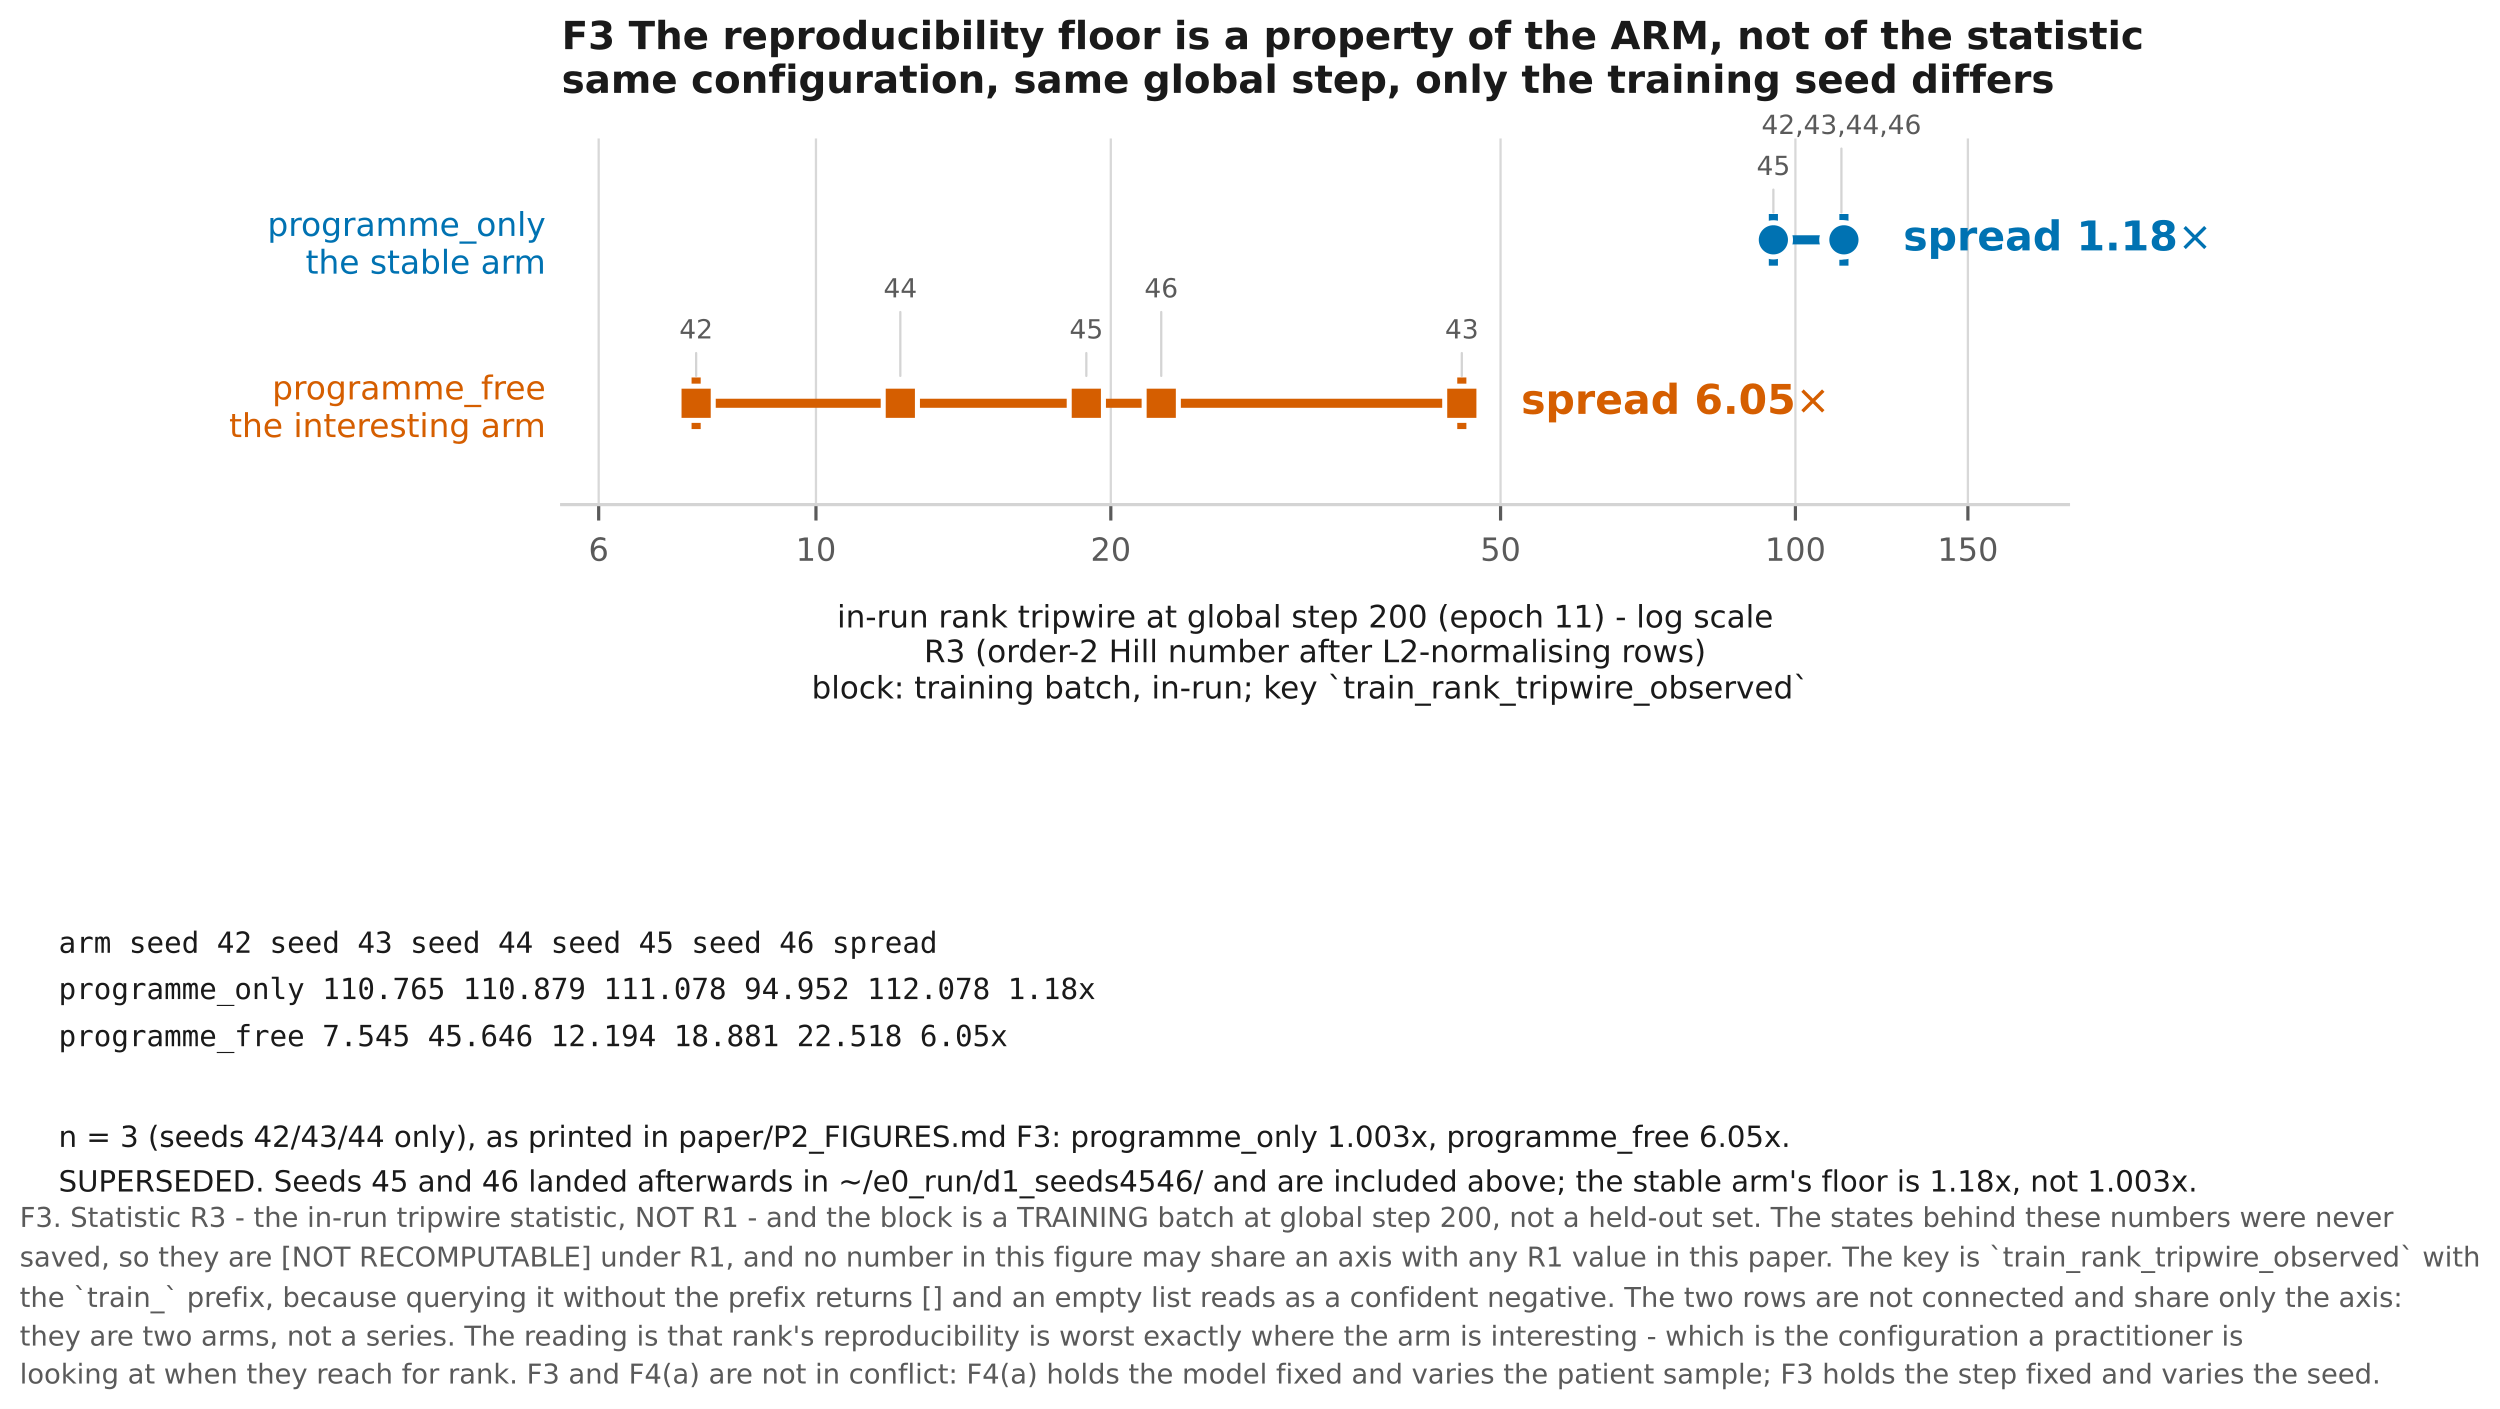
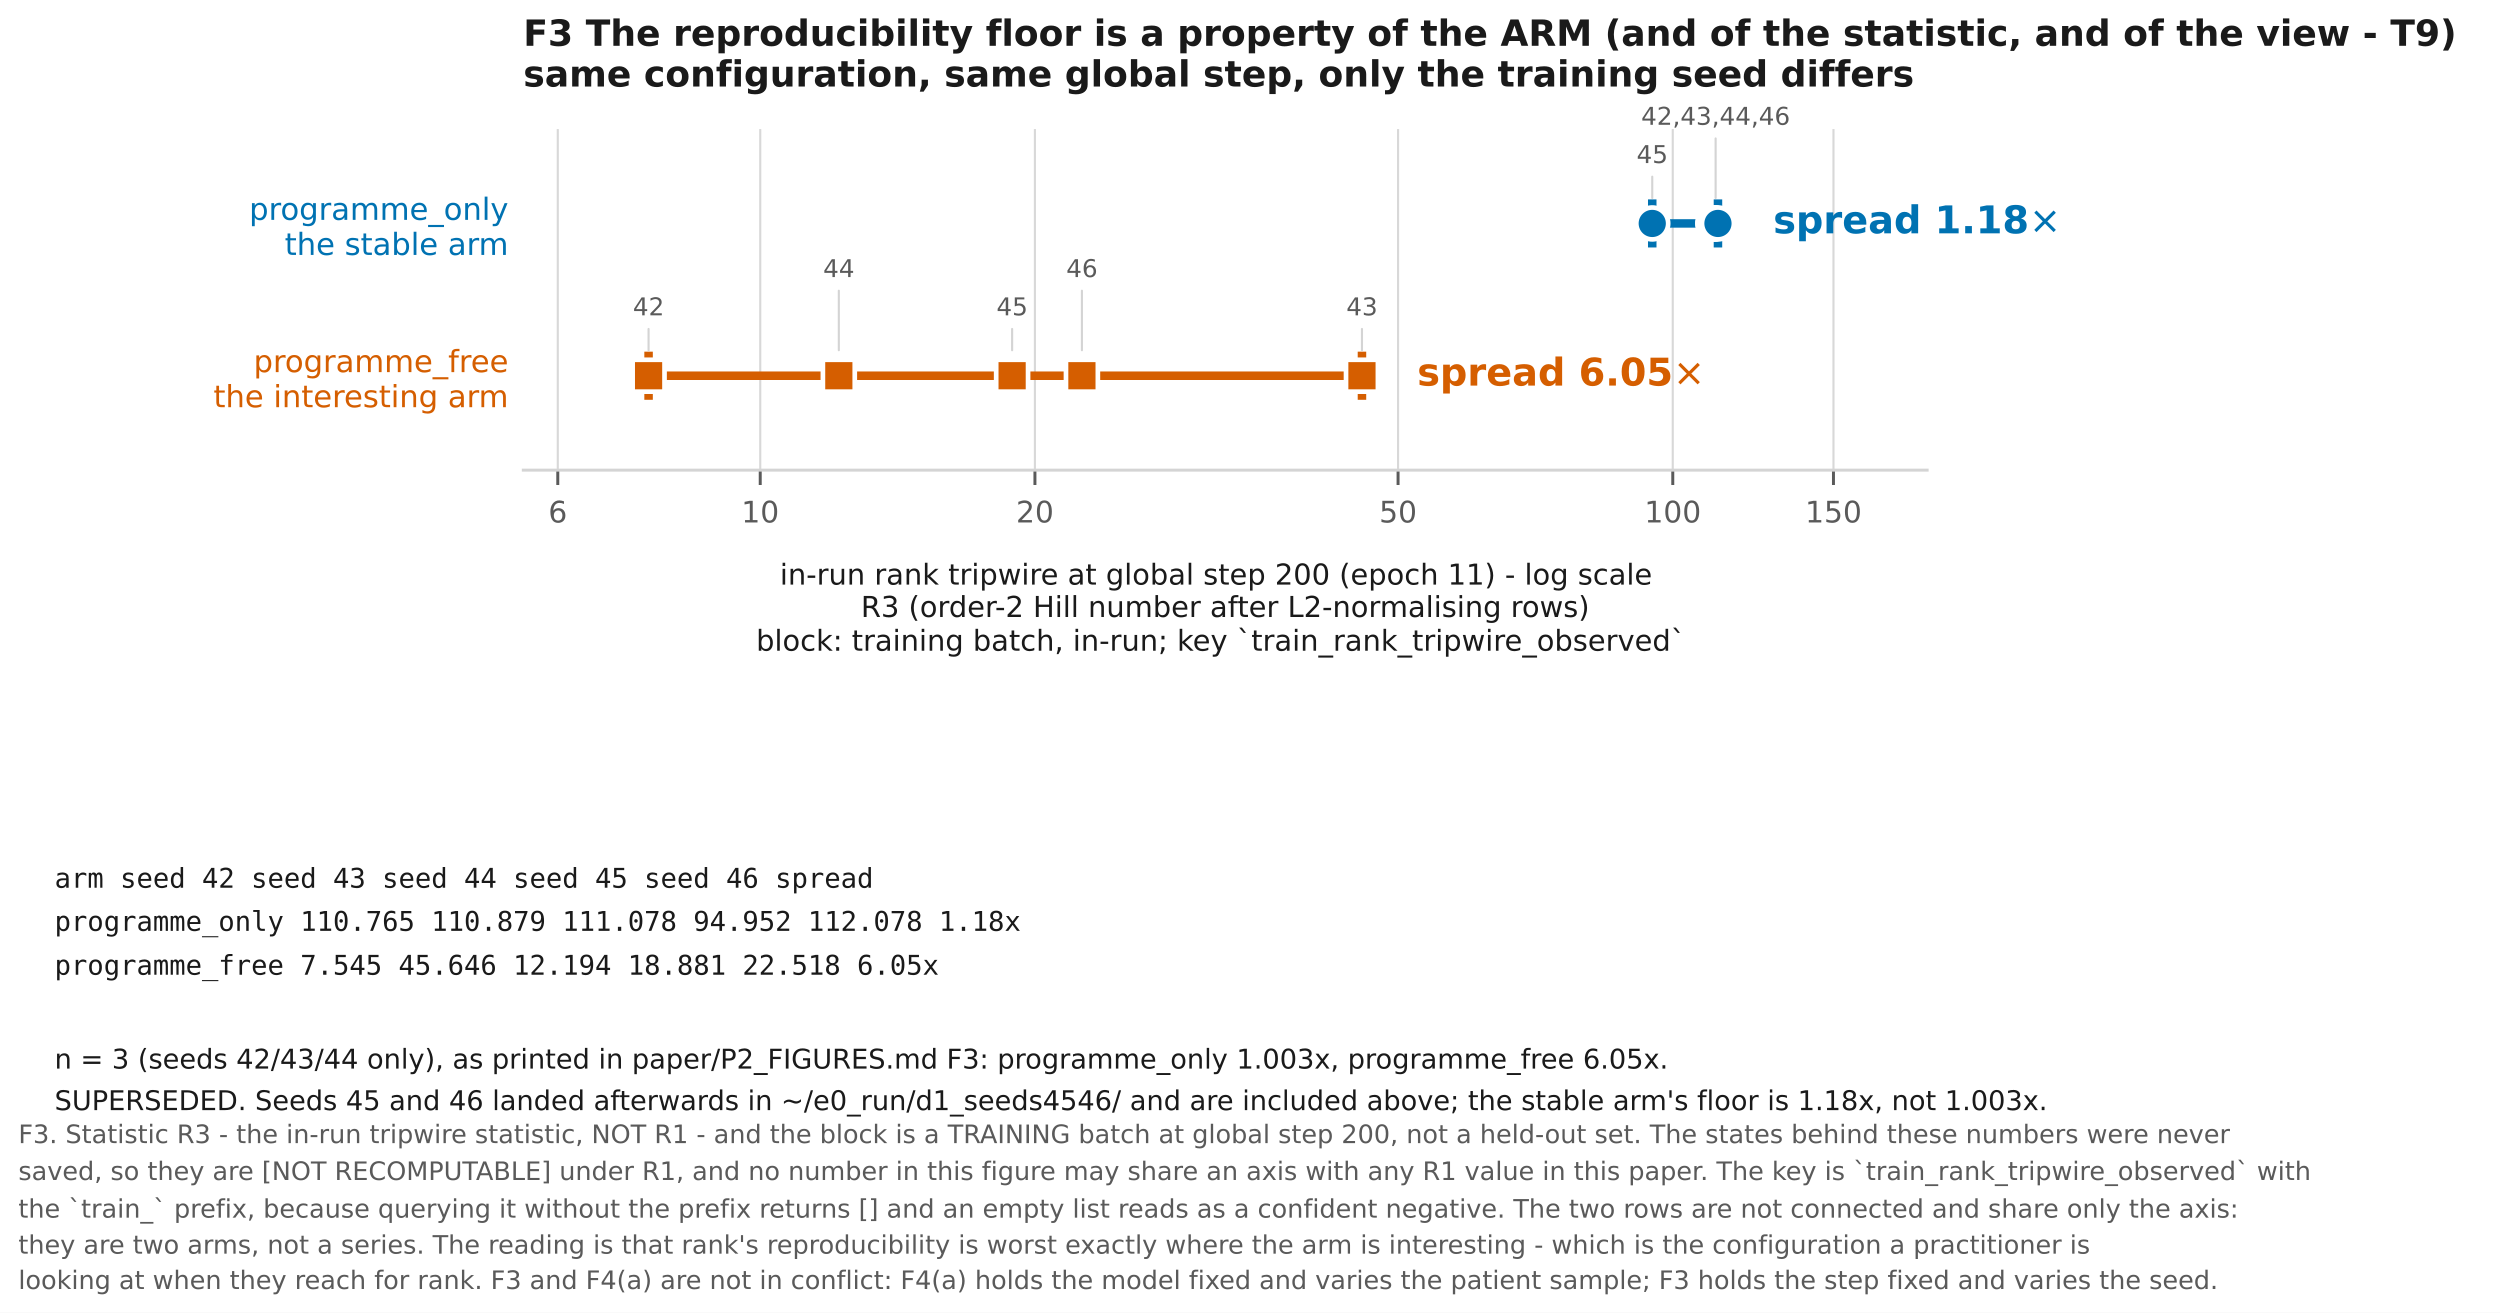
- <svg xmlns="http://www.w3.org/2000/svg" xmlns:xlink="http://www.w3.org/1999/xlink" width="548.083pt" height="308.884pt" viewBox="0 0 548.083 308.884" version="1.1">
+ <svg xmlns="http://www.w3.org/2000/svg" xmlns:xlink="http://www.w3.org/1999/xlink" width="588.266pt" height="308.884pt" viewBox="0 0 588.266 308.884" version="1.1">
  <defs>
    <style type="text/css">*{stroke-linejoin: round; stroke-linecap: butt}</style>
  </defs>
  <g id="figure_1">
    <g id="patch_1">
-       <path d="M 0 308.884  L 548.083 308.884  L 548.083 0  L 0 0  z " style="fill: #ffffff" />
+       <path d="M 0 308.884  L 588.266 308.884  L 588.266 0  L 0 0  z " style="fill: #ffffff" />
    </g>
    <g id="axes_1">
      <g id="patch_2">
        <path d="M 123.134 110.625  L 453.47 110.625  L 453.47 30.363  L 123.134 30.363  z " style="fill: #ffffff" />
      </g>
      <g id="matplotlib.axis_1">
        <g id="xtick_1">
          <g id="line2d_1">
-             <path d="M 131.249 110.625  L 131.249 30.363  " clip-path="url(#p608bdda01f)" style="fill: none; stroke: #d4d4d4; stroke-opacity: 0.9; stroke-width: 0.5; stroke-linecap: square" />
+             <path d="M 131.249 110.625  L 131.249 30.363  " clip-path="url(#p62f1eb9f23)" style="fill: none; stroke: #d4d4d4; stroke-opacity: 0.9; stroke-width: 0.5; stroke-linecap: square" />
          </g>
          <g id="line2d_2">
            <defs>
-               <path id="mb673215997" d="M 0 0  L 0 3.5  " style="stroke: #5a5a5a; stroke-width: 0.7" />
+               <path id="mb6b33d3ecc" d="M 0 0  L 0 3.5  " style="stroke: #5a5a5a; stroke-width: 0.7" />
            </defs>
            <g>
-               <use xlink:href="#mb673215997" x="131.249" y="110.625" style="fill: #5a5a5a; stroke: #5a5a5a; stroke-width: 0.7" />
+               <use xlink:href="#mb6b33d3ecc" x="131.249" y="110.625" style="fill: #5a5a5a; stroke: #5a5a5a; stroke-width: 0.7" />
            </g>
          </g>
          <g id="text_1">
            <text style="font-size: 7px; font-family: 'DejaVu Sans', sans-serif; text-anchor: middle; fill: #5a5a5a" x="131.249" y="122.944" transform="rotate(-0 131.2487 122.9441)">6</text>
          </g>
        </g>
        <g id="xtick_2">
          <g id="line2d_3">
-             <path d="M 178.886 110.625  L 178.886 30.363  " clip-path="url(#p608bdda01f)" style="fill: none; stroke: #d4d4d4; stroke-opacity: 0.9; stroke-width: 0.5; stroke-linecap: square" />
+             <path d="M 178.886 110.625  L 178.886 30.363  " clip-path="url(#p62f1eb9f23)" style="fill: none; stroke: #d4d4d4; stroke-opacity: 0.9; stroke-width: 0.5; stroke-linecap: square" />
          </g>
          <g id="line2d_4">
            <g>
-               <use xlink:href="#mb673215997" x="178.886" y="110.625" style="fill: #5a5a5a; stroke: #5a5a5a; stroke-width: 0.7" />
+               <use xlink:href="#mb6b33d3ecc" x="178.886" y="110.625" style="fill: #5a5a5a; stroke: #5a5a5a; stroke-width: 0.7" />
            </g>
          </g>
          <g id="text_2">
            <text style="font-size: 7px; font-family: 'DejaVu Sans', sans-serif; text-anchor: middle; fill: #5a5a5a" x="178.886" y="122.944" transform="rotate(-0 178.8859 122.9441)">10</text>
          </g>
        </g>
        <g id="xtick_3">
          <g id="line2d_5">
-             <path d="M 243.526 110.625  L 243.526 30.363  " clip-path="url(#p608bdda01f)" style="fill: none; stroke: #d4d4d4; stroke-opacity: 0.9; stroke-width: 0.5; stroke-linecap: square" />
+             <path d="M 243.526 110.625  L 243.526 30.363  " clip-path="url(#p62f1eb9f23)" style="fill: none; stroke: #d4d4d4; stroke-opacity: 0.9; stroke-width: 0.5; stroke-linecap: square" />
          </g>
          <g id="line2d_6">
            <g>
-               <use xlink:href="#mb673215997" x="243.526" y="110.625" style="fill: #5a5a5a; stroke: #5a5a5a; stroke-width: 0.7" />
+               <use xlink:href="#mb6b33d3ecc" x="243.526" y="110.625" style="fill: #5a5a5a; stroke: #5a5a5a; stroke-width: 0.7" />
            </g>
          </g>
          <g id="text_3">
            <text style="font-size: 7px; font-family: 'DejaVu Sans', sans-serif; text-anchor: middle; fill: #5a5a5a" x="243.526" y="122.944" transform="rotate(-0 243.5255 122.9441)">20</text>
          </g>
        </g>
        <g id="xtick_4">
          <g id="line2d_7">
-             <path d="M 328.974 110.625  L 328.974 30.363  " clip-path="url(#p608bdda01f)" style="fill: none; stroke: #d4d4d4; stroke-opacity: 0.9; stroke-width: 0.5; stroke-linecap: square" />
+             <path d="M 328.974 110.625  L 328.974 30.363  " clip-path="url(#p62f1eb9f23)" style="fill: none; stroke: #d4d4d4; stroke-opacity: 0.9; stroke-width: 0.5; stroke-linecap: square" />
          </g>
          <g id="line2d_8">
            <g>
-               <use xlink:href="#mb673215997" x="328.974" y="110.625" style="fill: #5a5a5a; stroke: #5a5a5a; stroke-width: 0.7" />
+               <use xlink:href="#mb6b33d3ecc" x="328.974" y="110.625" style="fill: #5a5a5a; stroke: #5a5a5a; stroke-width: 0.7" />
            </g>
          </g>
          <g id="text_4">
            <text style="font-size: 7px; font-family: 'DejaVu Sans', sans-serif; text-anchor: middle; fill: #5a5a5a" x="328.974" y="122.944" transform="rotate(-0 328.9745 122.9441)">50</text>
          </g>
        </g>
        <g id="xtick_5">
          <g id="line2d_9">
-             <path d="M 393.614 110.625  L 393.614 30.363  " clip-path="url(#p608bdda01f)" style="fill: none; stroke: #d4d4d4; stroke-opacity: 0.9; stroke-width: 0.5; stroke-linecap: square" />
+             <path d="M 393.614 110.625  L 393.614 30.363  " clip-path="url(#p62f1eb9f23)" style="fill: none; stroke: #d4d4d4; stroke-opacity: 0.9; stroke-width: 0.5; stroke-linecap: square" />
          </g>
          <g id="line2d_10">
            <g>
-               <use xlink:href="#mb673215997" x="393.614" y="110.625" style="fill: #5a5a5a; stroke: #5a5a5a; stroke-width: 0.7" />
+               <use xlink:href="#mb6b33d3ecc" x="393.614" y="110.625" style="fill: #5a5a5a; stroke: #5a5a5a; stroke-width: 0.7" />
            </g>
          </g>
          <g id="text_5">
            <text style="font-size: 7px; font-family: 'DejaVu Sans', sans-serif; text-anchor: middle; fill: #5a5a5a" x="393.614" y="122.944" transform="rotate(-0 393.6141 122.9441)">100</text>
          </g>
        </g>
        <g id="xtick_6">
          <g id="line2d_11">
-             <path d="M 431.426 110.625  L 431.426 30.363  " clip-path="url(#p608bdda01f)" style="fill: none; stroke: #d4d4d4; stroke-opacity: 0.9; stroke-width: 0.5; stroke-linecap: square" />
+             <path d="M 431.426 110.625  L 431.426 30.363  " clip-path="url(#p62f1eb9f23)" style="fill: none; stroke: #d4d4d4; stroke-opacity: 0.9; stroke-width: 0.5; stroke-linecap: square" />
          </g>
          <g id="line2d_12">
            <g>
-               <use xlink:href="#mb673215997" x="431.426" y="110.625" style="fill: #5a5a5a; stroke: #5a5a5a; stroke-width: 0.7" />
+               <use xlink:href="#mb6b33d3ecc" x="431.426" y="110.625" style="fill: #5a5a5a; stroke: #5a5a5a; stroke-width: 0.7" />
            </g>
          </g>
          <g id="text_6">
            <text style="font-size: 7px; font-family: 'DejaVu Sans', sans-serif; text-anchor: middle; fill: #5a5a5a" x="431.426" y="122.944" transform="rotate(-0 431.4259 122.9441)">150</text>
          </g>
        </g>
        <g id="text_7">
          <text style="font-size: 6.8px; font-family: 'DejaVu Sans', sans-serif; fill: #1a1a1a" transform="translate(183.5086 137.5668)">in-run rank tripwire at global step 200 (epoch 11)  -  log scale</text>
          <text style="font-size: 6.8px; font-family: 'DejaVu Sans', sans-serif; fill: #1a1a1a" transform="translate(202.5719 145.1814)">R3 (order-2 Hill number after L2-normalising rows)</text>
          <text style="font-size: 6.8px; font-family: 'DejaVu Sans', sans-serif; fill: #1a1a1a" transform="translate(177.9193 153.1223)">block: training batch, in-run;  key `train_rank_tripwire_observed`</text>
        </g>
      </g>
      <g id="matplotlib.axis_2">
        <g id="ytick_1">
          <g id="line2d_13" />
          <g id="text_8">
            <text style="font-size: 7.2px; font-family: 'DejaVu Sans', sans-serif; fill: #0072b2" transform="translate(58.63015 51.72978)">programme_only</text>
            <text style="font-size: 7.2px; font-family: 'DejaVu Sans', sans-serif; fill: #0072b2" transform="translate(66.99565 59.99246)">the stable arm</text>
          </g>
        </g>
        <g id="ytick_2">
          <g id="line2d_14" />
          <g id="text_9">
            <text style="font-size: 7.2px; font-family: 'DejaVu Sans', sans-serif; fill: #d55e00" transform="translate(59.6674 87.56103)">programme_free</text>
            <text style="font-size: 7.2px; font-family: 'DejaVu Sans', sans-serif; fill: #d55e00" transform="translate(50.2309 95.82371)">the interesting arm</text>
          </g>
        </g>
      </g>
      <g id="line2d_15">
-         <path d="M 388.783 52.579  L 404.247 52.579  " clip-path="url(#p608bdda01f)" style="fill: none; stroke: #0072b2; stroke-width: 2" />
+         <path d="M 388.783 52.579  L 404.247 52.579  " clip-path="url(#p62f1eb9f23)" style="fill: none; stroke: #0072b2; stroke-width: 2" />
      </g>
      <g id="line2d_16">
-         <path d="M 388.783 57.237  L 388.783 47.921  " clip-path="url(#p608bdda01f)" style="fill: none; stroke: #0072b2; stroke-width: 2; stroke-linecap: square" />
+         <path d="M 388.783 57.237  L 388.783 47.921  " clip-path="url(#p62f1eb9f23)" style="fill: none; stroke: #0072b2; stroke-width: 2; stroke-linecap: square" />
      </g>
      <g id="line2d_17">
-         <path d="M 404.247 57.237  L 404.247 47.921  " clip-path="url(#p608bdda01f)" style="fill: none; stroke: #0072b2; stroke-width: 2; stroke-linecap: square" />
+         <path d="M 404.247 57.237  L 404.247 47.921  " clip-path="url(#p62f1eb9f23)" style="fill: none; stroke: #0072b2; stroke-width: 2; stroke-linecap: square" />
      </g>
      <g id="line2d_18">
-         <path d="M 152.615 88.41  L 320.478 88.41  " clip-path="url(#p608bdda01f)" style="fill: none; stroke: #d55e00; stroke-width: 2" />
+         <path d="M 152.615 88.41  L 320.478 88.41  " clip-path="url(#p62f1eb9f23)" style="fill: none; stroke: #d55e00; stroke-width: 2" />
      </g>
      <g id="line2d_19">
-         <path d="M 152.615 93.068  L 152.615 83.752  " clip-path="url(#p608bdda01f)" style="fill: none; stroke: #d55e00; stroke-width: 2; stroke-linecap: square" />
+         <path d="M 152.615 93.068  L 152.615 83.752  " clip-path="url(#p62f1eb9f23)" style="fill: none; stroke: #d55e00; stroke-width: 2; stroke-linecap: square" />
      </g>
      <g id="line2d_20">
-         <path d="M 320.478 93.068  L 320.478 83.752  " clip-path="url(#p608bdda01f)" style="fill: none; stroke: #d55e00; stroke-width: 2; stroke-linecap: square" />
+         <path d="M 320.478 93.068  L 320.478 83.752  " clip-path="url(#p62f1eb9f23)" style="fill: none; stroke: #d55e00; stroke-width: 2; stroke-linecap: square" />
      </g>
      <g id="patch_3">
        <path d="M 123.134 110.625  L 453.47 110.625  " style="fill: none; stroke: #d4d4d4; stroke-width: 0.7; stroke-linejoin: miter; stroke-linecap: square" />
      </g>
      <g id="patch_4">
        <path d="M 388.783 41.576  Q 388.783 44.079 388.783 46.581  " style="fill: none; stroke: #d4d4d4; stroke-width: 0.5; stroke-linecap: round" />
      </g>
      <g id="text_10">
        <text style="font-size: 5.8px; font-family: 'DejaVu Sans', sans-serif; text-anchor: middle; fill: #5a5a5a" x="388.783" y="38.372" transform="rotate(-0 388.7833 38.37237)">45</text>
      </g>
      <g id="patch_5">
        <path d="M 403.698 32.578  Q 403.698 39.577 403.698 46.577  " style="fill: none; stroke: #d4d4d4; stroke-width: 0.5; stroke-linecap: round" />
      </g>
      <g id="text_11">
        <text style="font-size: 5.8px; font-family: 'DejaVu Sans', sans-serif; text-anchor: middle; fill: #5a5a5a" x="403.698" y="29.372" transform="rotate(-0 403.6982 29.37238)">42,43,44,46</text>
      </g>
      <g id="text_12">
        <g style="fill: #0072b2" transform="translate(417.2474 55.05359)">
          <text>
            <tspan x="0" y="-0.156" style="font-weight: 700; font-size: 9px; font-family: 'DejaVu Sans'; fill: #0072b2">s</tspan>
            <tspan x="5.357" y="-0.156" style="font-weight: 700; font-size: 9px; font-family: 'DejaVu Sans'; fill: #0072b2">p</tspan>
            <tspan x="11.799" y="-0.156" style="font-weight: 700; font-size: 9px; font-family: 'DejaVu Sans'; fill: #0072b2">r</tspan>
            <tspan x="16.238" y="-0.156" style="font-weight: 700; font-size: 9px; font-family: 'DejaVu Sans'; fill: #0072b2">e</tspan>
            <tspan x="22.342" y="-0.156" style="font-weight: 700; font-size: 9px; font-family: 'DejaVu Sans'; fill: #0072b2">a</tspan>
            <tspan x="28.415" y="-0.156" style="font-weight: 700; font-size: 9px; font-family: 'DejaVu Sans'; fill: #0072b2">d</tspan>
            <tspan x="34.857" y="-0.156" style="font-weight: 700; font-size: 9px; font-family: 'DejaVu Sans'; fill: #0072b2"> </tspan>
            <tspan x="37.991" y="-0.156" style="font-weight: 700; font-size: 9px; font-family: 'DejaVu Sans'; fill: #0072b2">1</tspan>
            <tspan x="44.253" y="-0.156" style="font-weight: 700; font-size: 9px; font-family: 'DejaVu Sans'; fill: #0072b2">.</tspan>
            <tspan x="47.672" y="-0.156" style="font-weight: 700; font-size: 9px; font-family: 'DejaVu Sans'; fill: #0072b2">1</tspan>
            <tspan x="53.934" y="-0.156" style="font-weight: 700; font-size: 9px; font-family: 'DejaVu Sans'; fill: #0072b2">8</tspan>
            <tspan x="60.196" y="-0.156" style="font-size: 9px; font-family: 'DejaVu Sans'; fill: #0072b2">×</tspan>
          </text>
        </g>
      </g>
      <g id="patch_6">
        <path d="M 152.615 77.408  Q 152.615 79.91 152.615 82.412  " style="fill: none; stroke: #d4d4d4; stroke-width: 0.5; stroke-linecap: round" />
      </g>
      <g id="text_13">
        <text style="font-size: 5.8px; font-family: 'DejaVu Sans', sans-serif; text-anchor: middle; fill: #5a5a5a" x="152.615" y="74.204" transform="rotate(-0 152.6146 74.20363)">42</text>
      </g>
      <g id="patch_7">
        <path d="M 197.381 68.409  Q 197.381 75.409 197.381 82.409  " style="fill: none; stroke: #d4d4d4; stroke-width: 0.5; stroke-linecap: round" />
      </g>
      <g id="text_14">
        <text style="font-size: 5.8px; font-family: 'DejaVu Sans', sans-serif; text-anchor: middle; fill: #5a5a5a" x="197.381" y="65.204" transform="rotate(-0 197.3806 65.20363)">44</text>
      </g>
      <g id="patch_8">
        <path d="M 238.158 77.408  Q 238.158 79.91 238.158 82.412  " style="fill: none; stroke: #d4d4d4; stroke-width: 0.5; stroke-linecap: round" />
      </g>
      <g id="text_15">
        <text style="font-size: 5.8px; font-family: 'DejaVu Sans', sans-serif; text-anchor: middle; fill: #5a5a5a" x="238.158" y="74.204" transform="rotate(-0 238.1581 74.20363)">45</text>
      </g>
      <g id="patch_9">
        <path d="M 254.582 68.409  Q 254.582 75.409 254.582 82.409  " style="fill: none; stroke: #d4d4d4; stroke-width: 0.5; stroke-linecap: round" />
      </g>
      <g id="text_16">
        <text style="font-size: 5.8px; font-family: 'DejaVu Sans', sans-serif; text-anchor: middle; fill: #5a5a5a" x="254.582" y="65.204" transform="rotate(-0 254.5823 65.20363)">46</text>
      </g>
      <g id="patch_10">
        <path d="M 320.478 77.408  Q 320.478 79.91 320.478 82.412  " style="fill: none; stroke: #d4d4d4; stroke-width: 0.5; stroke-linecap: round" />
      </g>
      <g id="text_17">
        <text style="font-size: 5.8px; font-family: 'DejaVu Sans', sans-serif; text-anchor: middle; fill: #5a5a5a" x="320.478" y="74.204" transform="rotate(-0 320.4778 74.20363)">43</text>
      </g>
      <g id="text_18">
        <g style="fill: #d55e00" transform="translate(333.4778 90.88484)">
          <text>
            <tspan x="0" y="-0.156" style="font-weight: 700; font-size: 9px; font-family: 'DejaVu Sans'; fill: #d55e00">s</tspan>
            <tspan x="5.357" y="-0.156" style="font-weight: 700; font-size: 9px; font-family: 'DejaVu Sans'; fill: #d55e00">p</tspan>
            <tspan x="11.799" y="-0.156" style="font-weight: 700; font-size: 9px; font-family: 'DejaVu Sans'; fill: #d55e00">r</tspan>
            <tspan x="16.238" y="-0.156" style="font-weight: 700; font-size: 9px; font-family: 'DejaVu Sans'; fill: #d55e00">e</tspan>
            <tspan x="22.342" y="-0.156" style="font-weight: 700; font-size: 9px; font-family: 'DejaVu Sans'; fill: #d55e00">a</tspan>
            <tspan x="28.415" y="-0.156" style="font-weight: 700; font-size: 9px; font-family: 'DejaVu Sans'; fill: #d55e00">d</tspan>
            <tspan x="34.857" y="-0.156" style="font-weight: 700; font-size: 9px; font-family: 'DejaVu Sans'; fill: #d55e00"> </tspan>
            <tspan x="37.991" y="-0.156" style="font-weight: 700; font-size: 9px; font-family: 'DejaVu Sans'; fill: #d55e00">6</tspan>
            <tspan x="44.253" y="-0.156" style="font-weight: 700; font-size: 9px; font-family: 'DejaVu Sans'; fill: #d55e00">.</tspan>
            <tspan x="47.672" y="-0.156" style="font-weight: 700; font-size: 9px; font-family: 'DejaVu Sans'; fill: #d55e00">0</tspan>
            <tspan x="53.934" y="-0.156" style="font-weight: 700; font-size: 9px; font-family: 'DejaVu Sans'; fill: #d55e00">5</tspan>
            <tspan x="60.196" y="-0.156" style="font-size: 9px; font-family: 'DejaVu Sans'; fill: #d55e00">×</tspan>
          </text>
        </g>
      </g>
      <g id="text_19">
-         <text style="font-weight: 700; font-size: 8.5px; font-family: 'DejaVu Sans', sans-serif; fill: #1a1a1a" transform="translate(123.1344 10.77867)">F3   The reproducibility floor is a property of the ARM, not of the statistic</text>
+         <text style="font-weight: 700; font-size: 8.5px; font-family: 'DejaVu Sans', sans-serif; fill: #1a1a1a" transform="translate(123.1344 10.77867)">F3   The reproducibility floor is a property of the ARM (and of the statistic, and of the view - T9)</text>
        <text style="font-weight: 700; font-size: 8.5px; font-family: 'DejaVu Sans', sans-serif; fill: #1a1a1a" transform="translate(123.1344 20.36322)">      same configuration, same global step, only the training seed differs</text>
      </g>
      <g id="line2d_21">
-         <path d="M 403.149 52.579  " clip-path="url(#p608bdda01f)" style="fill: none; stroke: #0072b2; stroke-width: 1.6; stroke-linecap: square" />
+         <path d="M 403.149 52.579  " clip-path="url(#p62f1eb9f23)" style="fill: none; stroke: #0072b2; stroke-width: 1.6; stroke-linecap: square" />
        <defs>
-           <path id="m0af2301b8a" d="M 0 3.75  C 0.995 3.75 1.948 3.355 2.652 2.652  C 3.355 1.948 3.75 0.995 3.75 0  C 3.75 -0.995 3.355 -1.948 2.652 -2.652  C 1.948 -3.355 0.995 -3.75 0 -3.75  C -0.995 -3.75 -1.948 -3.355 -2.652 -2.652  C -3.355 -1.948 -3.75 -0.995 -3.75 0  C -3.75 0.995 -3.355 1.948 -2.652 2.652  C -1.948 3.355 -0.995 3.75 0 3.75  z " style="stroke: #ffffff; stroke-width: 1.1" />
+           <path id="mbda135f8a6" d="M 0 3.75  C 0.995 3.75 1.948 3.355 2.652 2.652  C 3.355 1.948 3.75 0.995 3.75 0  C 3.75 -0.995 3.355 -1.948 2.652 -2.652  C 1.948 -3.355 0.995 -3.75 0 -3.75  C -0.995 -3.75 -1.948 -3.355 -2.652 -2.652  C -3.355 -1.948 -3.75 -0.995 -3.75 0  C -3.75 0.995 -3.355 1.948 -2.652 2.652  C -1.948 3.355 -0.995 3.75 0 3.75  z " style="stroke: #ffffff; stroke-width: 1.1" />
        </defs>
-         <g clip-path="url(#p608bdda01f)">
-           <use xlink:href="#m0af2301b8a" x="403.149" y="52.579" style="fill: #0072b2; stroke: #ffffff; stroke-width: 1.1" />
+         <g clip-path="url(#p62f1eb9f23)">
+           <use xlink:href="#mbda135f8a6" x="403.149" y="52.579" style="fill: #0072b2; stroke: #ffffff; stroke-width: 1.1" />
        </g>
      </g>
      <g id="line2d_22">
-         <path d="M 403.245 52.579  " clip-path="url(#p608bdda01f)" style="fill: none; stroke: #0072b2; stroke-width: 1.6; stroke-linecap: square" />
-         <g clip-path="url(#p608bdda01f)">
-           <use xlink:href="#m0af2301b8a" x="403.245" y="52.579" style="fill: #0072b2; stroke: #ffffff; stroke-width: 1.1" />
+         <path d="M 403.245 52.579  " clip-path="url(#p62f1eb9f23)" style="fill: none; stroke: #0072b2; stroke-width: 1.6; stroke-linecap: square" />
+         <g clip-path="url(#p62f1eb9f23)">
+           <use xlink:href="#mbda135f8a6" x="403.245" y="52.579" style="fill: #0072b2; stroke: #ffffff; stroke-width: 1.1" />
        </g>
      </g>
      <g id="line2d_23">
-         <path d="M 403.412 52.579  " clip-path="url(#p608bdda01f)" style="fill: none; stroke: #0072b2; stroke-width: 1.6; stroke-linecap: square" />
-         <g clip-path="url(#p608bdda01f)">
-           <use xlink:href="#m0af2301b8a" x="403.412" y="52.579" style="fill: #0072b2; stroke: #ffffff; stroke-width: 1.1" />
+         <path d="M 403.412 52.579  " clip-path="url(#p62f1eb9f23)" style="fill: none; stroke: #0072b2; stroke-width: 1.6; stroke-linecap: square" />
+         <g clip-path="url(#p62f1eb9f23)">
+           <use xlink:href="#mbda135f8a6" x="403.412" y="52.579" style="fill: #0072b2; stroke: #ffffff; stroke-width: 1.1" />
        </g>
      </g>
      <g id="line2d_24">
-         <path d="M 388.783 52.579  " clip-path="url(#p608bdda01f)" style="fill: none; stroke: #0072b2; stroke-width: 1.6; stroke-linecap: square" />
-         <g clip-path="url(#p608bdda01f)">
-           <use xlink:href="#m0af2301b8a" x="388.783" y="52.579" style="fill: #0072b2; stroke: #ffffff; stroke-width: 1.1" />
+         <path d="M 388.783 52.579  " clip-path="url(#p62f1eb9f23)" style="fill: none; stroke: #0072b2; stroke-width: 1.6; stroke-linecap: square" />
+         <g clip-path="url(#p62f1eb9f23)">
+           <use xlink:href="#mbda135f8a6" x="388.783" y="52.579" style="fill: #0072b2; stroke: #ffffff; stroke-width: 1.1" />
        </g>
      </g>
      <g id="line2d_25">
-         <path d="M 404.247 52.579  " clip-path="url(#p608bdda01f)" style="fill: none; stroke: #0072b2; stroke-width: 1.6; stroke-linecap: square" />
-         <g clip-path="url(#p608bdda01f)">
-           <use xlink:href="#m0af2301b8a" x="404.247" y="52.579" style="fill: #0072b2; stroke: #ffffff; stroke-width: 1.1" />
+         <path d="M 404.247 52.579  " clip-path="url(#p62f1eb9f23)" style="fill: none; stroke: #0072b2; stroke-width: 1.6; stroke-linecap: square" />
+         <g clip-path="url(#p62f1eb9f23)">
+           <use xlink:href="#mbda135f8a6" x="404.247" y="52.579" style="fill: #0072b2; stroke: #ffffff; stroke-width: 1.1" />
        </g>
      </g>
      <g id="line2d_26">
-         <path d="M 152.615 88.41  " clip-path="url(#p608bdda01f)" style="fill: none; stroke: #d55e00; stroke-width: 1.6; stroke-linecap: square" />
+         <path d="M 152.615 88.41  " clip-path="url(#p62f1eb9f23)" style="fill: none; stroke: #d55e00; stroke-width: 1.6; stroke-linecap: square" />
        <defs>
-           <path id="me23ee16b3c" d="M -3.75 3.75  L 3.75 3.75  L 3.75 -3.75  L -3.75 -3.75  z " style="stroke: #ffffff; stroke-width: 1.1; stroke-linejoin: miter" />
+           <path id="mb0e9003f2b" d="M -3.75 3.75  L 3.75 3.75  L 3.75 -3.75  L -3.75 -3.75  z " style="stroke: #ffffff; stroke-width: 1.1; stroke-linejoin: miter" />
        </defs>
-         <g clip-path="url(#p608bdda01f)">
-           <use xlink:href="#me23ee16b3c" x="152.615" y="88.41" style="fill: #d55e00; stroke: #ffffff; stroke-width: 1.1; stroke-linejoin: miter" />
+         <g clip-path="url(#p62f1eb9f23)">
+           <use xlink:href="#mb0e9003f2b" x="152.615" y="88.41" style="fill: #d55e00; stroke: #ffffff; stroke-width: 1.1; stroke-linejoin: miter" />
        </g>
      </g>
      <g id="line2d_27">
-         <path d="M 320.478 88.41  " clip-path="url(#p608bdda01f)" style="fill: none; stroke: #d55e00; stroke-width: 1.6; stroke-linecap: square" />
-         <g clip-path="url(#p608bdda01f)">
-           <use xlink:href="#me23ee16b3c" x="320.478" y="88.41" style="fill: #d55e00; stroke: #ffffff; stroke-width: 1.1; stroke-linejoin: miter" />
+         <path d="M 320.478 88.41  " clip-path="url(#p62f1eb9f23)" style="fill: none; stroke: #d55e00; stroke-width: 1.6; stroke-linecap: square" />
+         <g clip-path="url(#p62f1eb9f23)">
+           <use xlink:href="#mb0e9003f2b" x="320.478" y="88.41" style="fill: #d55e00; stroke: #ffffff; stroke-width: 1.1; stroke-linejoin: miter" />
        </g>
      </g>
      <g id="line2d_28">
-         <path d="M 197.381 88.41  " clip-path="url(#p608bdda01f)" style="fill: none; stroke: #d55e00; stroke-width: 1.6; stroke-linecap: square" />
-         <g clip-path="url(#p608bdda01f)">
-           <use xlink:href="#me23ee16b3c" x="197.381" y="88.41" style="fill: #d55e00; stroke: #ffffff; stroke-width: 1.1; stroke-linejoin: miter" />
+         <path d="M 197.381 88.41  " clip-path="url(#p62f1eb9f23)" style="fill: none; stroke: #d55e00; stroke-width: 1.6; stroke-linecap: square" />
+         <g clip-path="url(#p62f1eb9f23)">
+           <use xlink:href="#mb0e9003f2b" x="197.381" y="88.41" style="fill: #d55e00; stroke: #ffffff; stroke-width: 1.1; stroke-linejoin: miter" />
        </g>
      </g>
      <g id="line2d_29">
-         <path d="M 238.158 88.41  " clip-path="url(#p608bdda01f)" style="fill: none; stroke: #d55e00; stroke-width: 1.6; stroke-linecap: square" />
-         <g clip-path="url(#p608bdda01f)">
-           <use xlink:href="#me23ee16b3c" x="238.158" y="88.41" style="fill: #d55e00; stroke: #ffffff; stroke-width: 1.1; stroke-linejoin: miter" />
+         <path d="M 238.158 88.41  " clip-path="url(#p62f1eb9f23)" style="fill: none; stroke: #d55e00; stroke-width: 1.6; stroke-linecap: square" />
+         <g clip-path="url(#p62f1eb9f23)">
+           <use xlink:href="#mb0e9003f2b" x="238.158" y="88.41" style="fill: #d55e00; stroke: #ffffff; stroke-width: 1.1; stroke-linejoin: miter" />
        </g>
      </g>
      <g id="line2d_30">
-         <path d="M 254.582 88.41  " clip-path="url(#p608bdda01f)" style="fill: none; stroke: #d55e00; stroke-width: 1.6; stroke-linecap: square" />
-         <g clip-path="url(#p608bdda01f)">
-           <use xlink:href="#me23ee16b3c" x="254.582" y="88.41" style="fill: #d55e00; stroke: #ffffff; stroke-width: 1.1; stroke-linejoin: miter" />
+         <path d="M 254.582 88.41  " clip-path="url(#p62f1eb9f23)" style="fill: none; stroke: #d55e00; stroke-width: 1.6; stroke-linecap: square" />
+         <g clip-path="url(#p62f1eb9f23)">
+           <use xlink:href="#mb0e9003f2b" x="254.582" y="88.41" style="fill: #d55e00; stroke: #ffffff; stroke-width: 1.1; stroke-linejoin: miter" />
        </g>
      </g>
    </g>
    <g id="text_20">
      <text style="font-size: 6.4px; font-family: 'DejaVu Sans Mono', 'Bitstream Vera Sans Mono', 'Computer Modern Typewriter', 'Andale Mono', 'Nimbus Mono L', 'Courier New', 'Courier', 'Fixed', 'Terminal', monospace; fill: #1a1a1a" transform="translate(12.8448 208.8882)">arm                 seed 42    seed 43    seed 44    seed 45    seed 46     spread</text>
      <text style="font-size: 6.4px; font-family: 'DejaVu Sans Mono', 'Bitstream Vera Sans Mono', 'Computer Modern Typewriter', 'Andale Mono', 'Nimbus Mono L', 'Courier New', 'Courier', 'Fixed', 'Terminal', monospace; fill: #1a1a1a" transform="translate(12.8448 219.0338)">programme_only      110.765    110.879    111.078     94.952    112.078      1.18x</text>
      <text style="font-size: 6.4px; font-family: 'DejaVu Sans Mono', 'Bitstream Vera Sans Mono', 'Computer Modern Typewriter', 'Andale Mono', 'Nimbus Mono L', 'Courier New', 'Courier', 'Fixed', 'Terminal', monospace; fill: #1a1a1a" transform="translate(12.8448 229.3574)">programme_free        7.545     45.646     12.194     18.881     22.518      6.05x</text>
    </g>
    <g id="text_21">
      <text style="font-size: 6.4px; font-family: 'DejaVu Sans', sans-serif; fill: #1a1a1a" transform="translate(12.8448 251.4422)">n = 3 (seeds 42/43/44 only), as printed in paper/P2_FIGURES.md F3:  programme_only 1.003x,  programme_free 6.05x.</text>
      <text style="font-size: 6.4px; font-family: 'DejaVu Sans', sans-serif; fill: #1a1a1a" transform="translate(12.8448 261.2183)">SUPERSEDED. Seeds 45 and 46 landed afterwards in ~/e0_run/d1_seeds4546/ and are included above; the stable arm's floor is 1.18x, not 1.003x.</text>
    </g>
    <g id="text_22">
      <text style="font-size: 6px; font-family: 'DejaVu Sans', sans-serif; fill: #5a5a5a" transform="translate(4.32 268.9814)">F3. Statistic R3 - the in-run tripwire statistic, NOT R1 - and the block is a TRAINING batch at global step 200, not a held-out set. The states behind these numbers were never</text>
      <text style="font-size: 6px; font-family: 'DejaVu Sans', sans-serif; fill: #5a5a5a" transform="translate(4.32 277.6678)">saved, so they are [NOT RECOMPUTABLE] under R1, and no number in this figure may share an axis with any R1 value in this paper. The key is `train_rank_tripwire_observed` with</text>
      <text style="font-size: 6px; font-family: 'DejaVu Sans', sans-serif; fill: #5a5a5a" transform="translate(4.32 286.521)">the `train_` prefix, because querying it without the prefix returns [] and an empty list reads as a confident negative. The two rows are not connected and share only the axis:</text>
      <text style="font-size: 6px; font-family: 'DejaVu Sans', sans-serif; fill: #5a5a5a" transform="translate(4.32 295.0022)">they are two arms, not a series. The reading is that rank's reproducibility is worst exactly where the arm is interesting - which is the configuration a practitioner is</text>
      <text style="font-size: 6px; font-family: 'DejaVu Sans', sans-serif; fill: #5a5a5a" transform="translate(4.32 303.3166)">looking at when they reach for rank. F3 and F4(a) are not in conflict: F4(a) holds the model fixed and varies the patient sample; F3 holds the step fixed and varies the seed.</text>
    </g>
  </g>
  <defs>
-     <clipPath id="p608bdda01f">
+     <clipPath id="p62f1eb9f23">
      <rect x="123.134" y="30.363" width="330.336" height="80.262" />
    </clipPath>
  </defs>
</svg>
